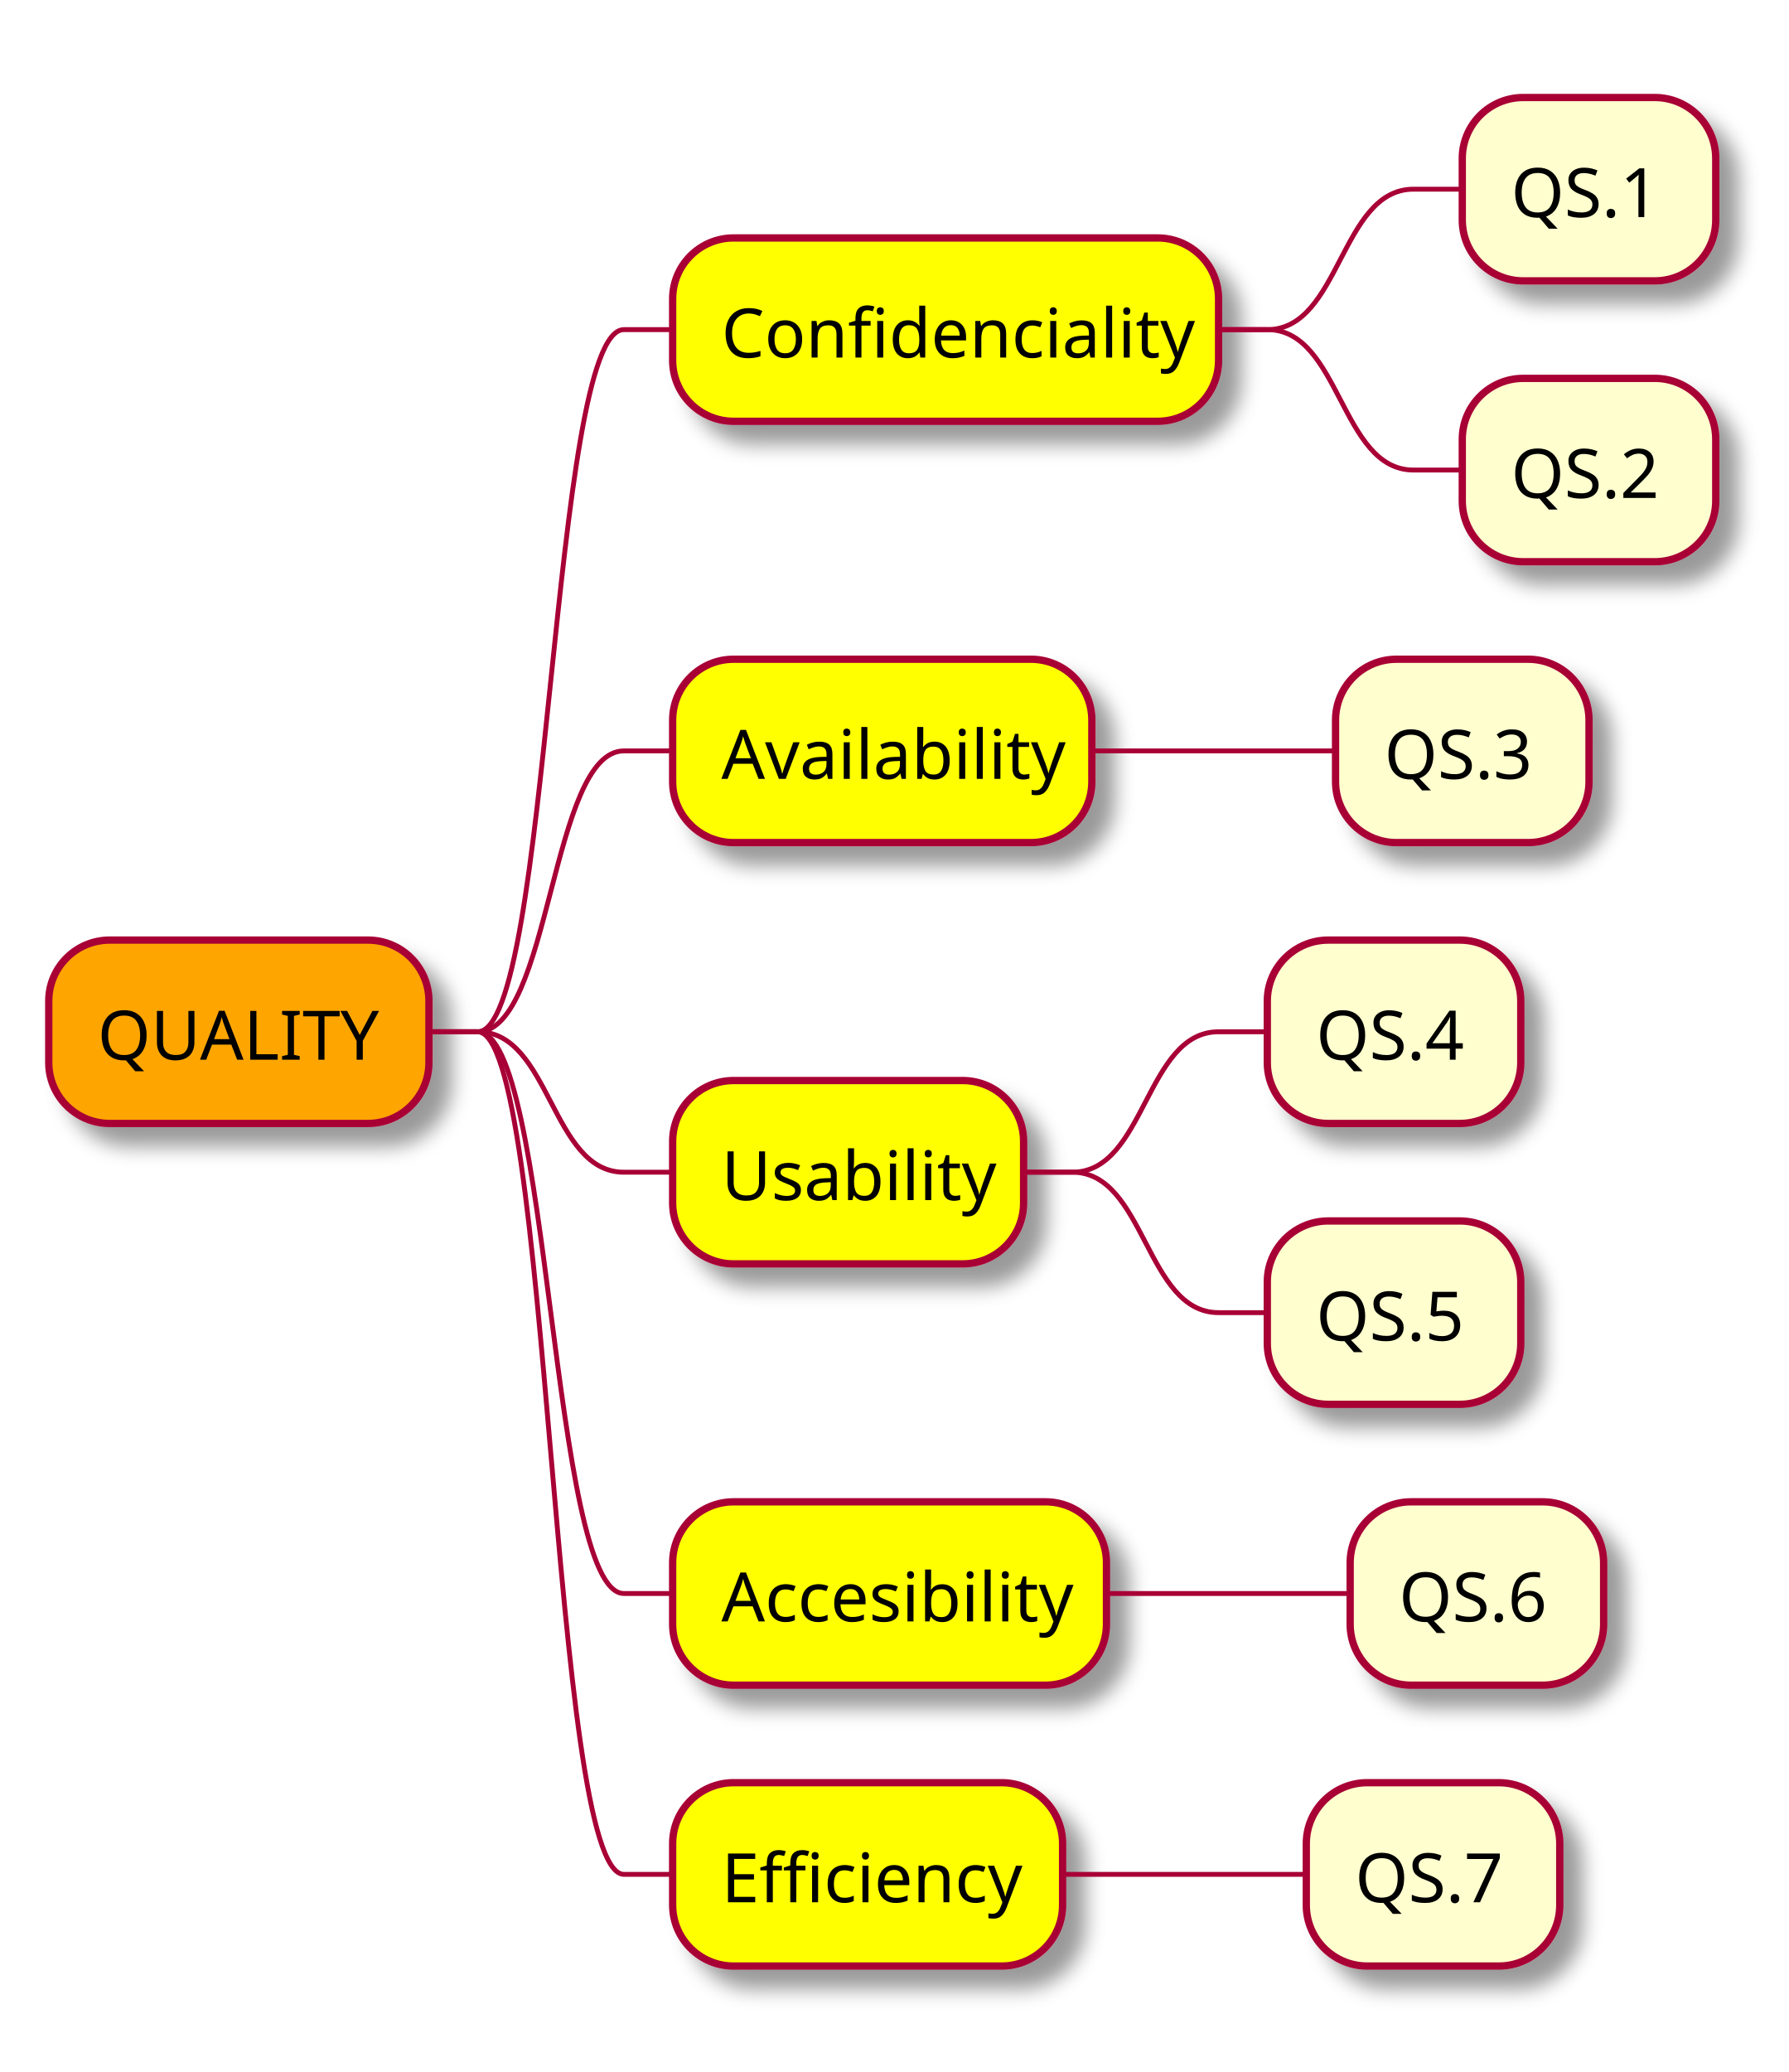
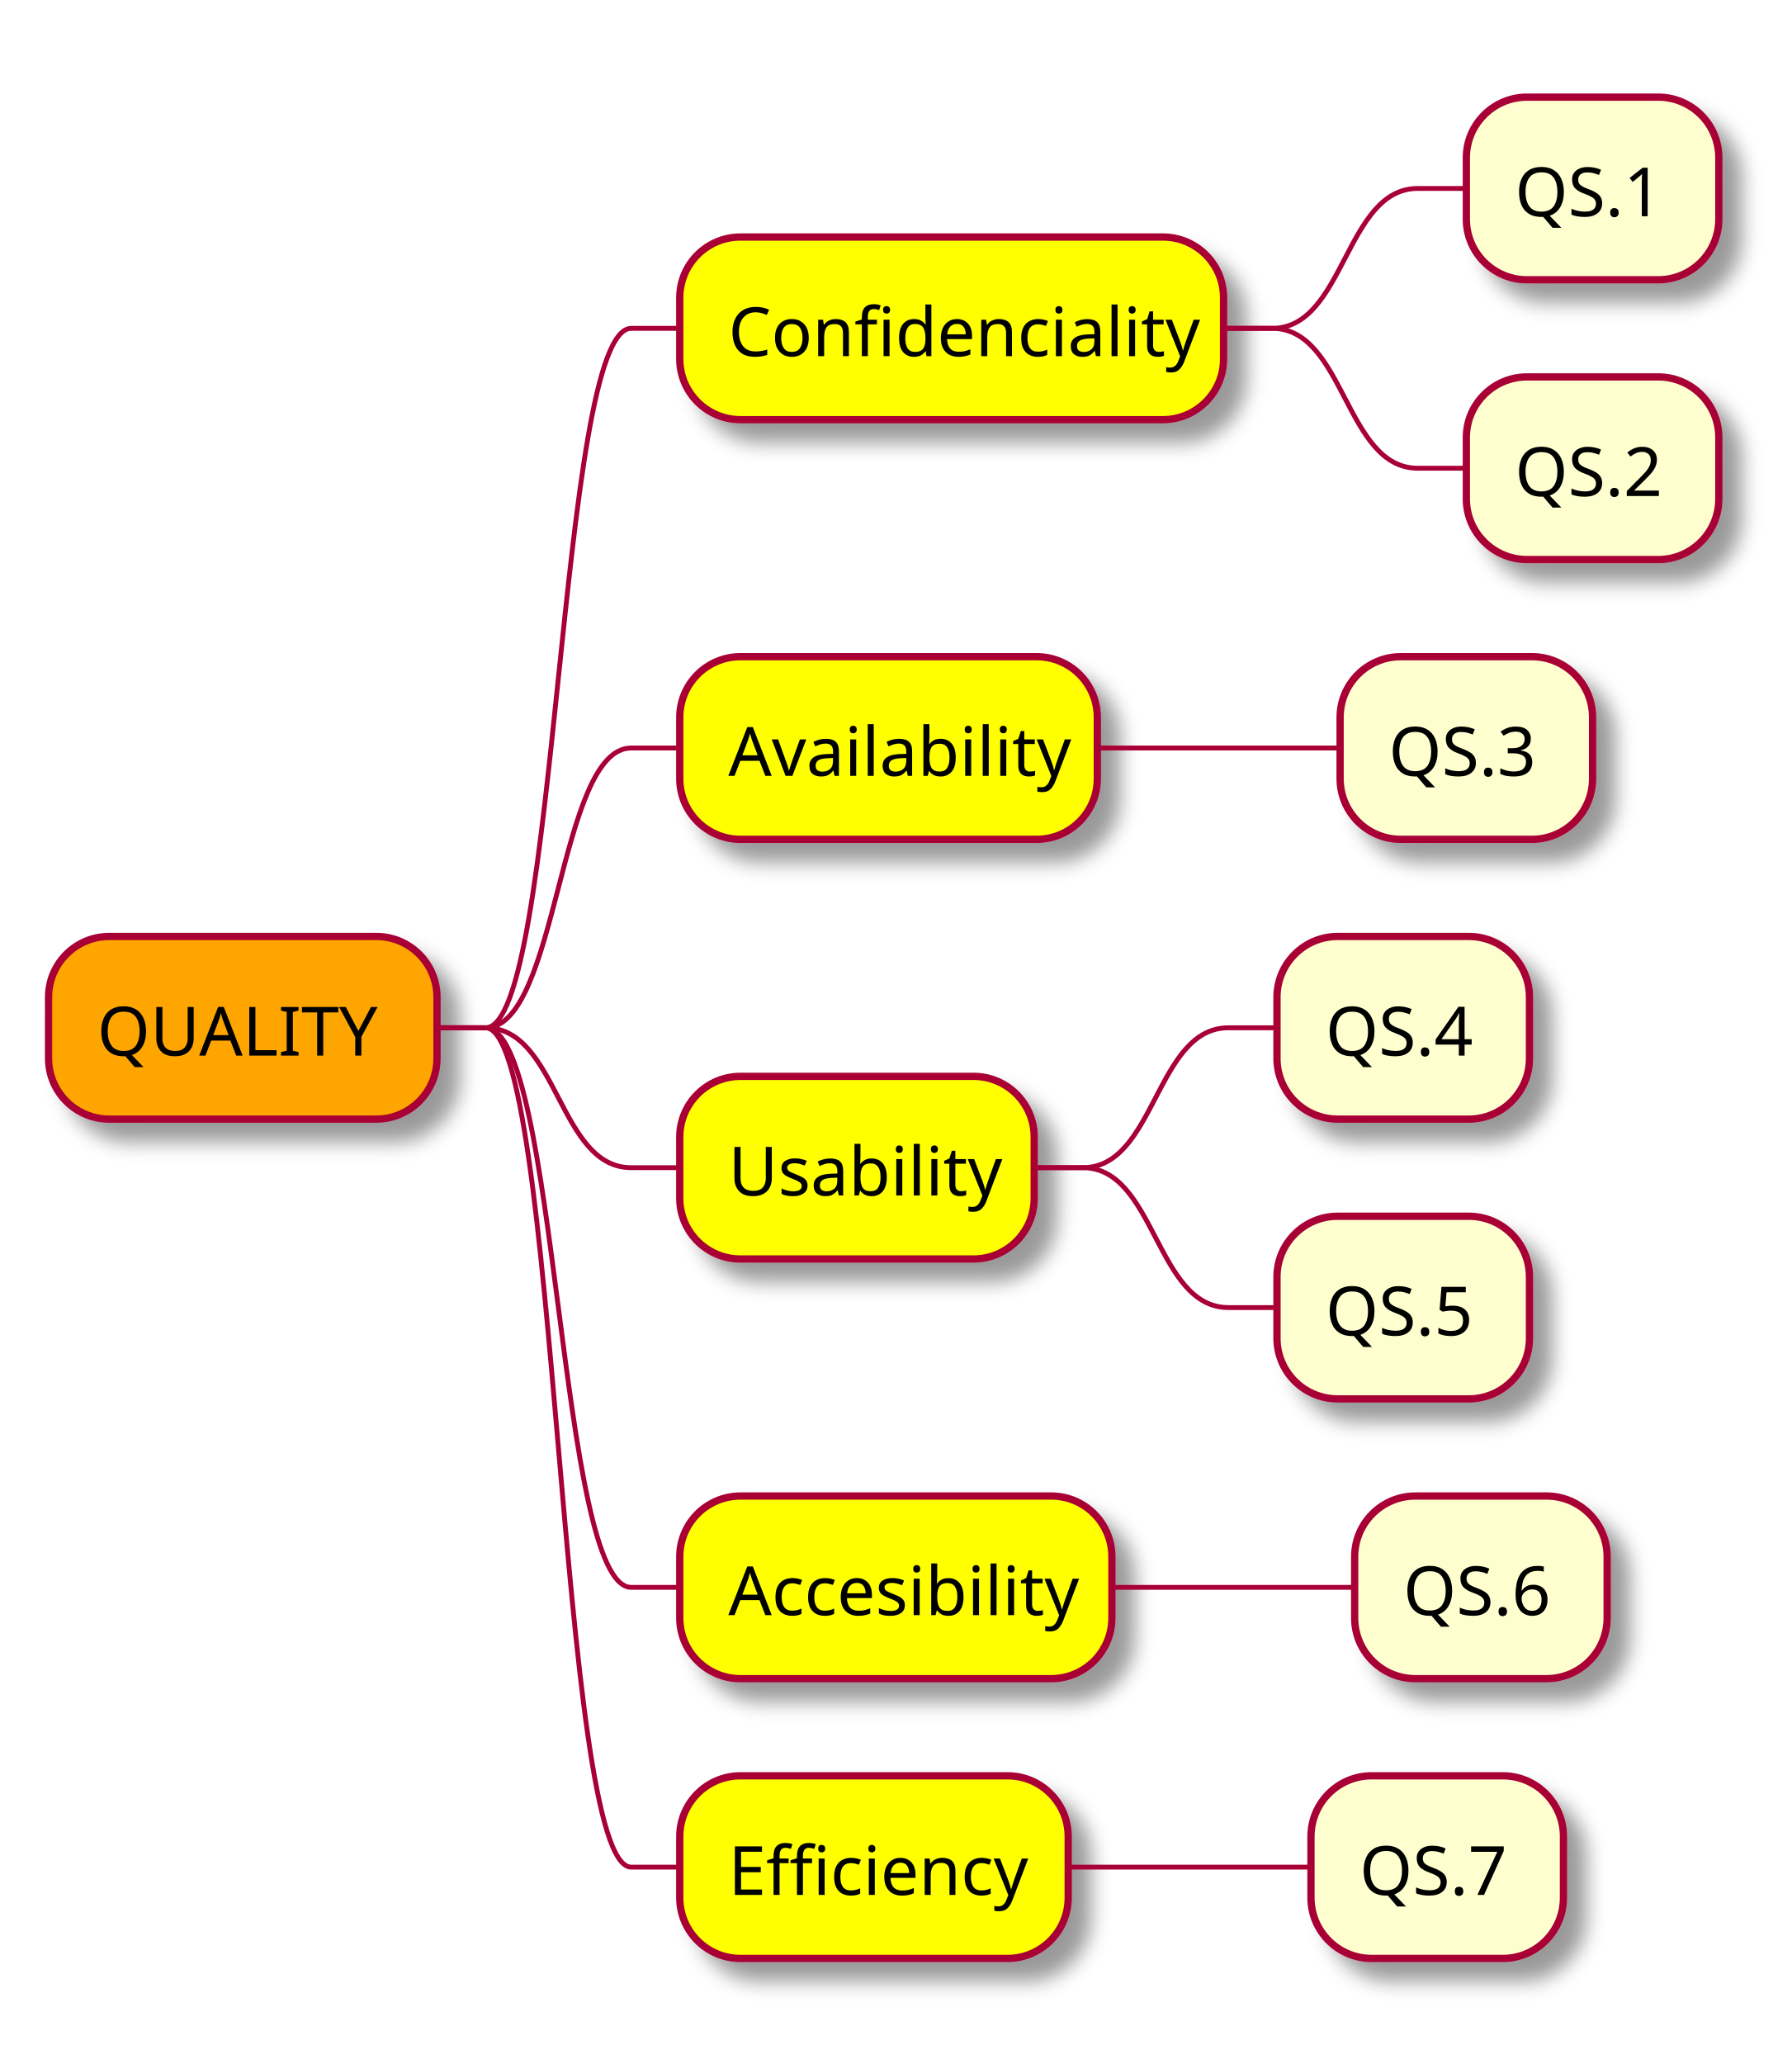
- <svg xmlns="http://www.w3.org/2000/svg" contentScriptType="application/ecmascript" contentStyleType="text/css" height="425px" preserveAspectRatio="none" style="width:367px;height:425px;background:#FFFFFF;" version="1.1" viewBox="0 0 367 425" width="367px" zoomAndPan="magnify">
+ <svg xmlns="http://www.w3.org/2000/svg" contentScriptType="application/ecmascript" contentStyleType="text/css" height="425px" preserveAspectRatio="none" style="width:369px;height:425px;background:#FFFFFF;" version="1.1" viewBox="0 0 369 425" width="369px" zoomAndPan="magnify">
  <defs>
    <filter height="300%" id="f1iyddrcvkeajc" width="300%" x="-1" y="-1">
      <feGaussianBlur result="blurOut" stdDeviation="2.0" />
      <feColorMatrix in="blurOut" result="blurOut2" type="matrix" values="0 0 0 0 0 0 0 0 0 0 0 0 0 0 0 0 0 0 .4 0" />
      <feOffset dx="4.0" dy="4.0" in="blurOut2" result="blurOut3" />
      <feBlend in="SourceGraphic" in2="blurOut3" mode="normal" />
    </filter>
  </defs>
  <g>
-     <rect fill="#FFA500" filter="url(#f1iyddrcvkeajc)" height="37.609" rx="12.5" ry="12.5" style="stroke:#A80036;stroke-width:1.5;" width="78" x="10" y="192.828" />
-     <text fill="#000000" font-family="sans-serif" font-size="14" lengthAdjust="spacing" textLength="58" x="20" y="217.361">QUALITY</text>
-     <rect fill="#FFFF00" filter="url(#f1iyddrcvkeajc)" height="37.609" rx="12.5" ry="12.5" style="stroke:#A80036;stroke-width:1.5;" width="112" x="138" y="48.805" />
-     <text fill="#000000" font-family="sans-serif" font-size="14" lengthAdjust="spacing" textLength="92" x="148" y="73.338">Confidenciality</text>
-     <rect fill="#FEFECE" filter="url(#f1iyddrcvkeajc)" height="37.609" rx="12.5" ry="12.5" style="stroke:#A80036;stroke-width:1.5;" width="52" x="300" y="20" />
-     <text fill="#000000" font-family="sans-serif" font-size="14" lengthAdjust="spacing" textLength="32" x="310" y="44.533">QS.1</text>
-     <path d="M250,67.609 L260,67.609 C275,67.609 275,38.805 290,38.805 L300,38.805 " fill="none" style="stroke:#A80036;stroke-width:1.0;" />
-     <rect fill="#FEFECE" filter="url(#f1iyddrcvkeajc)" height="37.609" rx="12.5" ry="12.5" style="stroke:#A80036;stroke-width:1.5;" width="52" x="300" y="77.609" />
-     <text fill="#000000" font-family="sans-serif" font-size="14" lengthAdjust="spacing" textLength="32" x="310" y="102.143">QS.2</text>
-     <path d="M250,67.609 L260,67.609 C275,67.609 275,96.414 290,96.414 L300,96.414 " fill="none" style="stroke:#A80036;stroke-width:1.0;" />
-     <path d="M88,211.633 L98,211.633 C113,211.633 113,67.609 128,67.609 L138,67.609 " fill="none" style="stroke:#A80036;stroke-width:1.0;" />
-     <rect fill="#FFFF00" filter="url(#f1iyddrcvkeajc)" height="37.609" rx="12.5" ry="12.5" style="stroke:#A80036;stroke-width:1.5;" width="86" x="138" y="135.219" />
-     <text fill="#000000" font-family="sans-serif" font-size="14" lengthAdjust="spacing" textLength="66" x="148" y="159.752">Availability</text>
-     <rect fill="#FEFECE" filter="url(#f1iyddrcvkeajc)" height="37.609" rx="12.5" ry="12.5" style="stroke:#A80036;stroke-width:1.5;" width="52" x="274" y="135.219" />
-     <text fill="#000000" font-family="sans-serif" font-size="14" lengthAdjust="spacing" textLength="32" x="284" y="159.752">QS.3</text>
-     <path d="M224,154.023 L234,154.023 C249,154.023 249,154.023 264,154.023 L274,154.023 " fill="none" style="stroke:#A80036;stroke-width:1.0;" />
-     <path d="M88,211.633 L98,211.633 C113,211.633 113,154.023 128,154.023 L138,154.023 " fill="none" style="stroke:#A80036;stroke-width:1.0;" />
-     <rect fill="#FFFF00" filter="url(#f1iyddrcvkeajc)" height="37.609" rx="12.5" ry="12.5" style="stroke:#A80036;stroke-width:1.5;" width="72" x="138" y="221.633" />
-     <text fill="#000000" font-family="sans-serif" font-size="14" lengthAdjust="spacing" textLength="52" x="148" y="246.166">Usability</text>
-     <rect fill="#FEFECE" filter="url(#f1iyddrcvkeajc)" height="37.609" rx="12.5" ry="12.5" style="stroke:#A80036;stroke-width:1.5;" width="52" x="260" y="192.828" />
-     <text fill="#000000" font-family="sans-serif" font-size="14" lengthAdjust="spacing" textLength="32" x="270" y="217.361">QS.4</text>
-     <path d="M210,240.438 L220,240.438 C235,240.438 235,211.633 250,211.633 L260,211.633 " fill="none" style="stroke:#A80036;stroke-width:1.0;" />
-     <rect fill="#FEFECE" filter="url(#f1iyddrcvkeajc)" height="37.609" rx="12.5" ry="12.5" style="stroke:#A80036;stroke-width:1.5;" width="52" x="260" y="250.438" />
-     <text fill="#000000" font-family="sans-serif" font-size="14" lengthAdjust="spacing" textLength="32" x="270" y="274.971">QS.5</text>
-     <path d="M210,240.438 L220,240.438 C235,240.438 235,269.242 250,269.242 L260,269.242 " fill="none" style="stroke:#A80036;stroke-width:1.0;" />
-     <path d="M88,211.633 L98,211.633 C113,211.633 113,240.438 128,240.438 L138,240.438 " fill="none" style="stroke:#A80036;stroke-width:1.0;" />
-     <rect fill="#FFFF00" filter="url(#f1iyddrcvkeajc)" height="37.609" rx="12.5" ry="12.5" style="stroke:#A80036;stroke-width:1.5;" width="89" x="138" y="308.047" />
-     <text fill="#000000" font-family="sans-serif" font-size="14" lengthAdjust="spacing" textLength="69" x="148" y="332.58">Accesibility</text>
-     <rect fill="#FEFECE" filter="url(#f1iyddrcvkeajc)" height="37.609" rx="12.5" ry="12.5" style="stroke:#A80036;stroke-width:1.5;" width="52" x="277" y="308.047" />
-     <text fill="#000000" font-family="sans-serif" font-size="14" lengthAdjust="spacing" textLength="32" x="287" y="332.58">QS.6</text>
-     <path d="M227,326.852 L237,326.852 C252,326.852 252,326.852 267,326.852 L277,326.852 " fill="none" style="stroke:#A80036;stroke-width:1.0;" />
-     <path d="M88,211.633 L98,211.633 C113,211.633 113,326.852 128,326.852 L138,326.852 " fill="none" style="stroke:#A80036;stroke-width:1.0;" />
-     <rect fill="#FFFF00" filter="url(#f1iyddrcvkeajc)" height="37.609" rx="12.5" ry="12.5" style="stroke:#A80036;stroke-width:1.5;" width="80" x="138" y="365.656" />
-     <text fill="#000000" font-family="sans-serif" font-size="14" lengthAdjust="spacing" textLength="60" x="148" y="390.19">Efficiency</text>
-     <rect fill="#FEFECE" filter="url(#f1iyddrcvkeajc)" height="37.609" rx="12.5" ry="12.5" style="stroke:#A80036;stroke-width:1.5;" width="52" x="268" y="365.656" />
-     <text fill="#000000" font-family="sans-serif" font-size="14" lengthAdjust="spacing" textLength="32" x="278" y="390.19">QS.7</text>
-     <path d="M218,384.461 L228,384.461 C243,384.461 243,384.461 258,384.461 L268,384.461 " fill="none" style="stroke:#A80036;stroke-width:1.0;" />
-     <path d="M88,211.633 L98,211.633 C113,211.633 113,384.461 128,384.461 L138,384.461 " fill="none" style="stroke:#A80036;stroke-width:1.0;" />
+     <rect fill="#FFA500" filter="url(#f1iyddrcvkeajc)" height="37.609" rx="12.5" ry="12.5" style="stroke:#A80036;stroke-width:1.5;" width="80" x="10" y="192.828" />
+     <text fill="#000000" font-family="sans-serif" font-size="14" lengthAdjust="spacing" textLength="60" x="20" y="217.361">QUALITY</text>
+     <rect fill="#FFFF00" filter="url(#f1iyddrcvkeajc)" height="37.609" rx="12.5" ry="12.5" style="stroke:#A80036;stroke-width:1.5;" width="112" x="140" y="48.805" />
+     <text fill="#000000" font-family="sans-serif" font-size="14" lengthAdjust="spacing" textLength="92" x="150" y="73.338">Confidenciality</text>
+     <rect fill="#FEFECE" filter="url(#f1iyddrcvkeajc)" height="37.609" rx="12.5" ry="12.5" style="stroke:#A80036;stroke-width:1.5;" width="52" x="302" y="20" />
+     <text fill="#000000" font-family="sans-serif" font-size="14" lengthAdjust="spacing" textLength="32" x="312" y="44.533">QS.1</text>
+     <path d="M252,67.609 L262,67.609 C277,67.609 277,38.805 292,38.805 L302,38.805 " fill="none" style="stroke:#A80036;stroke-width:1.0;" />
+     <rect fill="#FEFECE" filter="url(#f1iyddrcvkeajc)" height="37.609" rx="12.5" ry="12.5" style="stroke:#A80036;stroke-width:1.5;" width="52" x="302" y="77.609" />
+     <text fill="#000000" font-family="sans-serif" font-size="14" lengthAdjust="spacing" textLength="32" x="312" y="102.143">QS.2</text>
+     <path d="M252,67.609 L262,67.609 C277,67.609 277,96.414 292,96.414 L302,96.414 " fill="none" style="stroke:#A80036;stroke-width:1.0;" />
+     <path d="M90,211.633 L100,211.633 C115,211.633 115,67.609 130,67.609 L140,67.609 " fill="none" style="stroke:#A80036;stroke-width:1.0;" />
+     <rect fill="#FFFF00" filter="url(#f1iyddrcvkeajc)" height="37.609" rx="12.5" ry="12.5" style="stroke:#A80036;stroke-width:1.5;" width="86" x="140" y="135.219" />
+     <text fill="#000000" font-family="sans-serif" font-size="14" lengthAdjust="spacing" textLength="66" x="150" y="159.752">Availability</text>
+     <rect fill="#FEFECE" filter="url(#f1iyddrcvkeajc)" height="37.609" rx="12.5" ry="12.5" style="stroke:#A80036;stroke-width:1.5;" width="52" x="276" y="135.219" />
+     <text fill="#000000" font-family="sans-serif" font-size="14" lengthAdjust="spacing" textLength="32" x="286" y="159.752">QS.3</text>
+     <path d="M226,154.023 L236,154.023 C251,154.023 251,154.023 266,154.023 L276,154.023 " fill="none" style="stroke:#A80036;stroke-width:1.0;" />
+     <path d="M90,211.633 L100,211.633 C115,211.633 115,154.023 130,154.023 L140,154.023 " fill="none" style="stroke:#A80036;stroke-width:1.0;" />
+     <rect fill="#FFFF00" filter="url(#f1iyddrcvkeajc)" height="37.609" rx="12.5" ry="12.5" style="stroke:#A80036;stroke-width:1.5;" width="73" x="140" y="221.633" />
+     <text fill="#000000" font-family="sans-serif" font-size="14" lengthAdjust="spacing" textLength="53" x="150" y="246.166">Usability</text>
+     <rect fill="#FEFECE" filter="url(#f1iyddrcvkeajc)" height="37.609" rx="12.5" ry="12.5" style="stroke:#A80036;stroke-width:1.5;" width="52" x="263" y="192.828" />
+     <text fill="#000000" font-family="sans-serif" font-size="14" lengthAdjust="spacing" textLength="32" x="273" y="217.361">QS.4</text>
+     <path d="M213,240.438 L223,240.438 C238,240.438 238,211.633 253,211.633 L263,211.633 " fill="none" style="stroke:#A80036;stroke-width:1.0;" />
+     <rect fill="#FEFECE" filter="url(#f1iyddrcvkeajc)" height="37.609" rx="12.5" ry="12.5" style="stroke:#A80036;stroke-width:1.5;" width="52" x="263" y="250.438" />
+     <text fill="#000000" font-family="sans-serif" font-size="14" lengthAdjust="spacing" textLength="32" x="273" y="274.971">QS.5</text>
+     <path d="M213,240.438 L223,240.438 C238,240.438 238,269.242 253,269.242 L263,269.242 " fill="none" style="stroke:#A80036;stroke-width:1.0;" />
+     <path d="M90,211.633 L100,211.633 C115,211.633 115,240.438 130,240.438 L140,240.438 " fill="none" style="stroke:#A80036;stroke-width:1.0;" />
+     <rect fill="#FFFF00" filter="url(#f1iyddrcvkeajc)" height="37.609" rx="12.5" ry="12.5" style="stroke:#A80036;stroke-width:1.5;" width="89" x="140" y="308.047" />
+     <text fill="#000000" font-family="sans-serif" font-size="14" lengthAdjust="spacing" textLength="69" x="150" y="332.58">Accesibility</text>
+     <rect fill="#FEFECE" filter="url(#f1iyddrcvkeajc)" height="37.609" rx="12.5" ry="12.5" style="stroke:#A80036;stroke-width:1.5;" width="52" x="279" y="308.047" />
+     <text fill="#000000" font-family="sans-serif" font-size="14" lengthAdjust="spacing" textLength="32" x="289" y="332.58">QS.6</text>
+     <path d="M229,326.852 L239,326.852 C254,326.852 254,326.852 269,326.852 L279,326.852 " fill="none" style="stroke:#A80036;stroke-width:1.0;" />
+     <path d="M90,211.633 L100,211.633 C115,211.633 115,326.852 130,326.852 L140,326.852 " fill="none" style="stroke:#A80036;stroke-width:1.0;" />
+     <rect fill="#FFFF00" filter="url(#f1iyddrcvkeajc)" height="37.609" rx="12.5" ry="12.5" style="stroke:#A80036;stroke-width:1.5;" width="80" x="140" y="365.656" />
+     <text fill="#000000" font-family="sans-serif" font-size="14" lengthAdjust="spacing" textLength="60" x="150" y="390.19">Efficiency</text>
+     <rect fill="#FEFECE" filter="url(#f1iyddrcvkeajc)" height="37.609" rx="12.5" ry="12.5" style="stroke:#A80036;stroke-width:1.5;" width="52" x="270" y="365.656" />
+     <text fill="#000000" font-family="sans-serif" font-size="14" lengthAdjust="spacing" textLength="32" x="280" y="390.19">QS.7</text>
+     <path d="M220,384.461 L230,384.461 C245,384.461 245,384.461 260,384.461 L270,384.461 " fill="none" style="stroke:#A80036;stroke-width:1.0;" />
+     <path d="M90,211.633 L100,211.633 C115,211.633 115,384.461 130,384.461 L140,384.461 " fill="none" style="stroke:#A80036;stroke-width:1.0;" />
  </g>
</svg>
